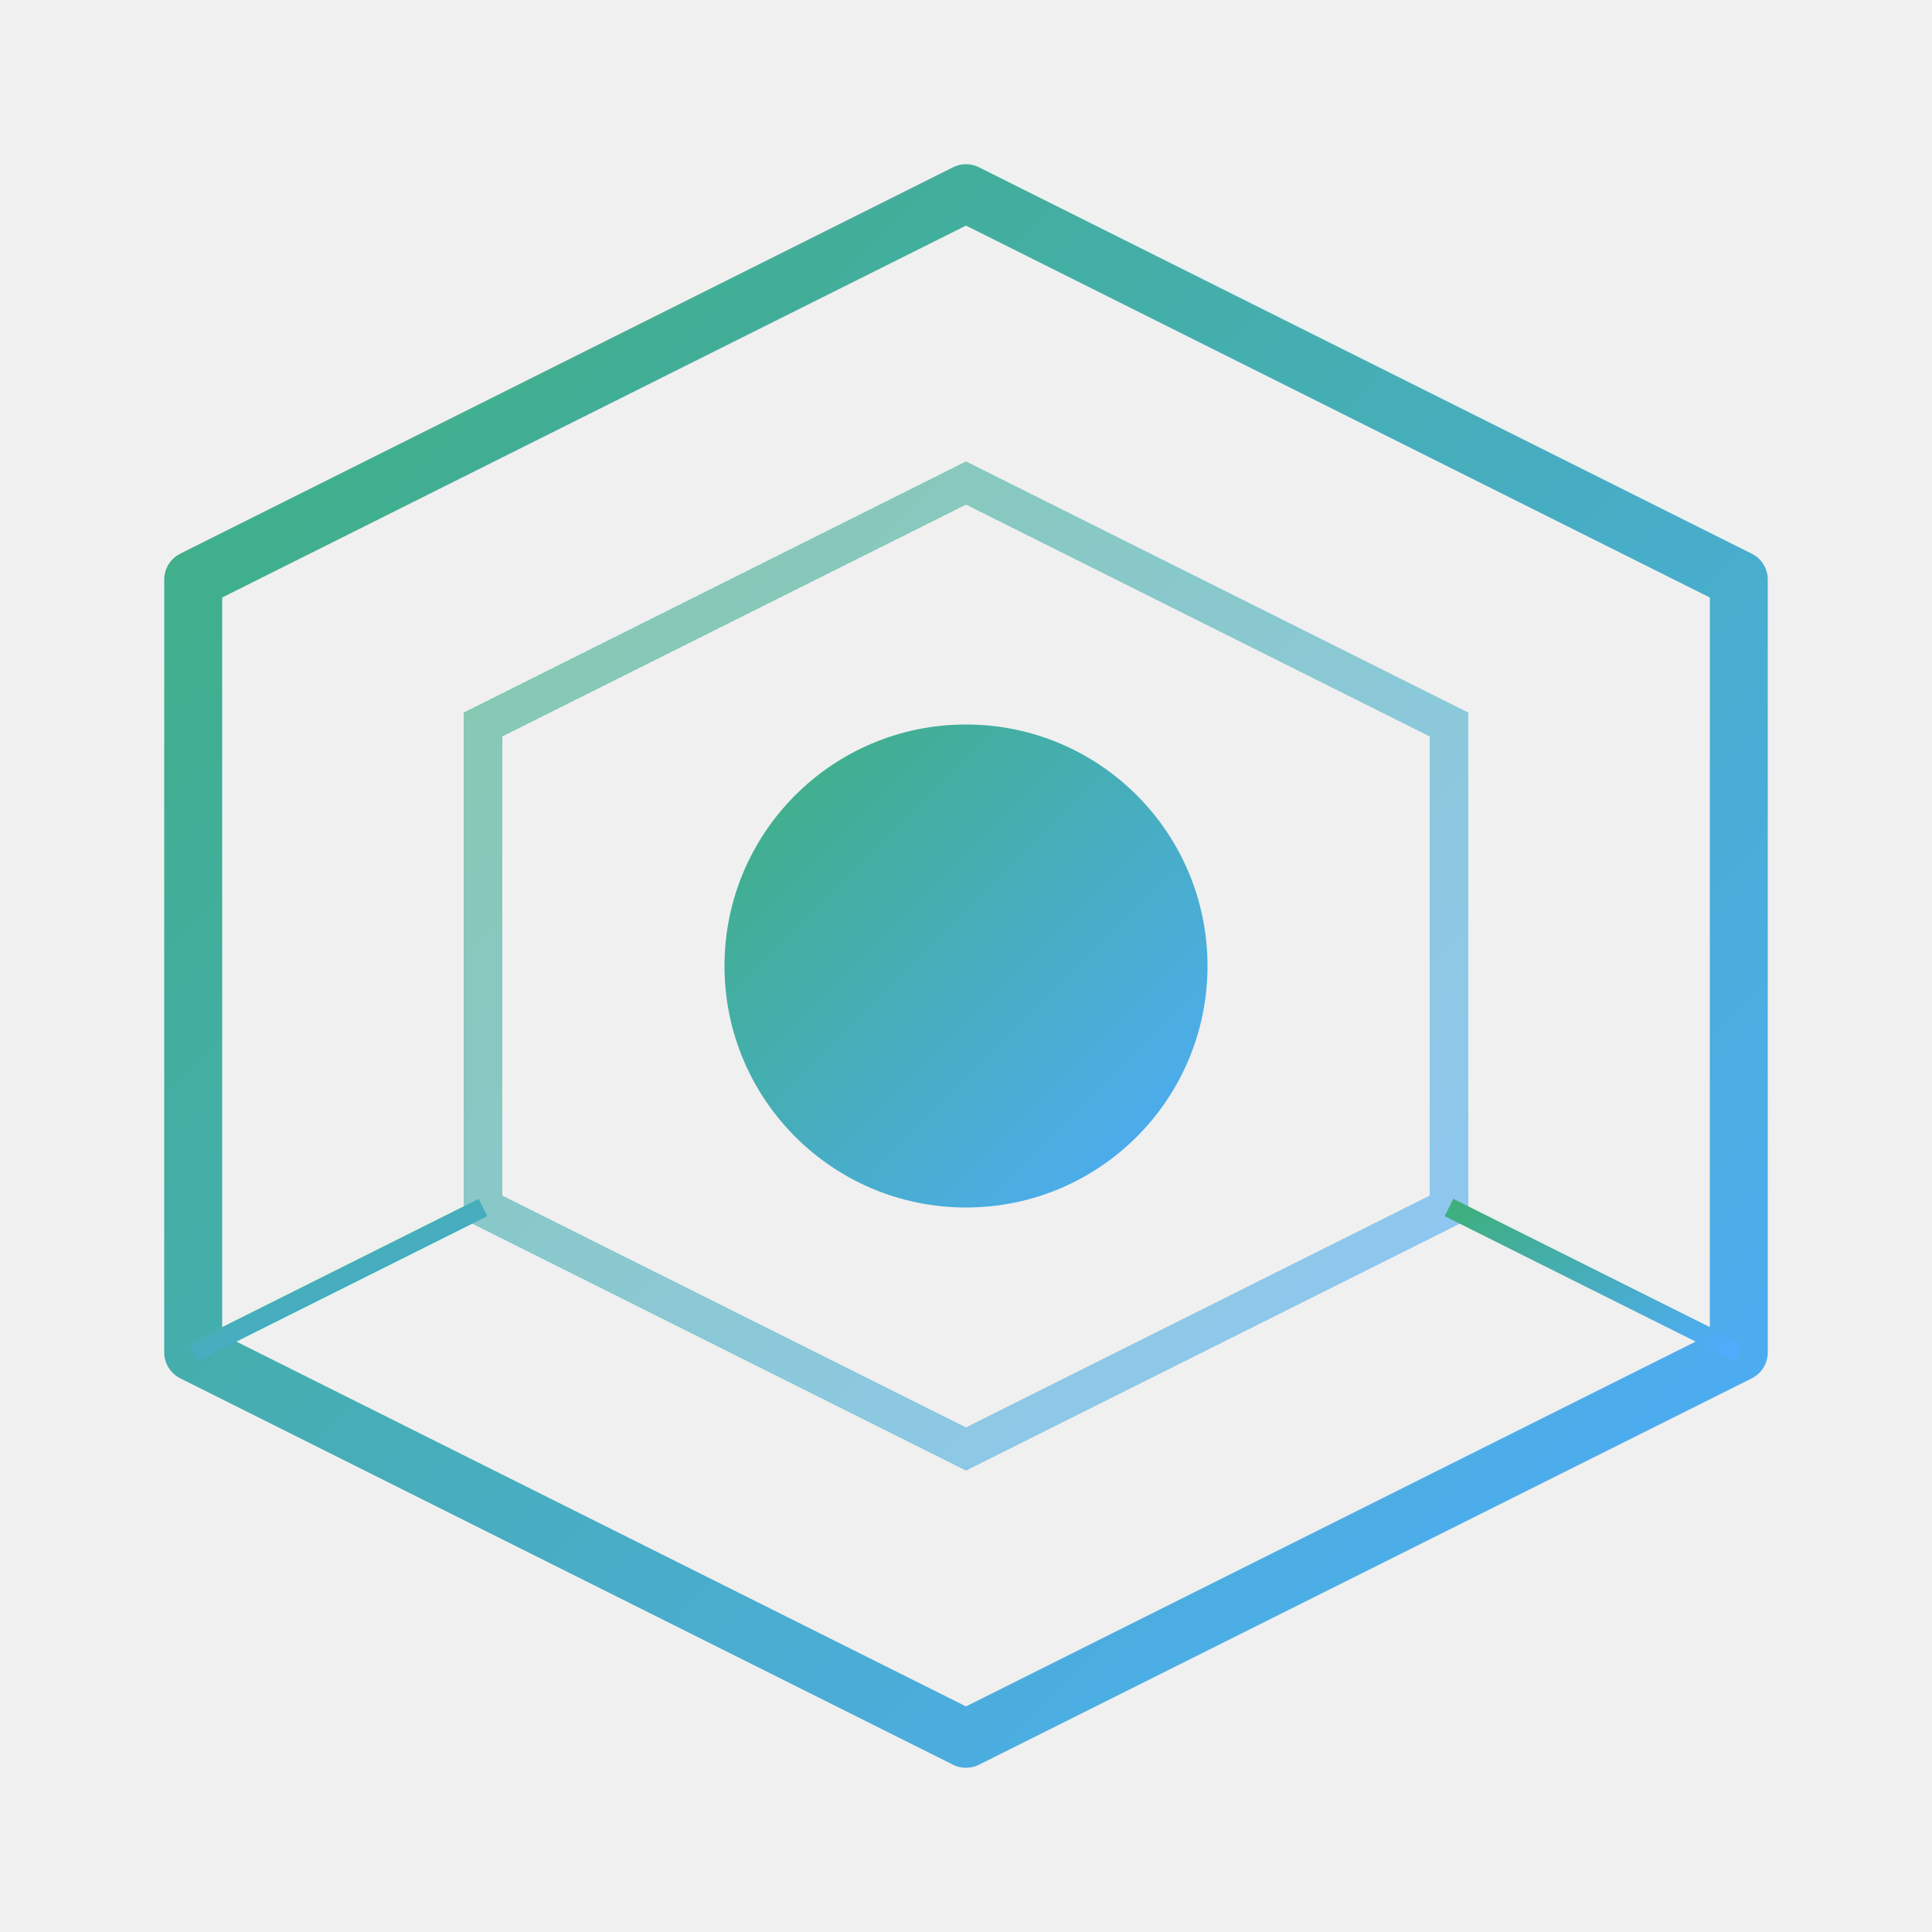
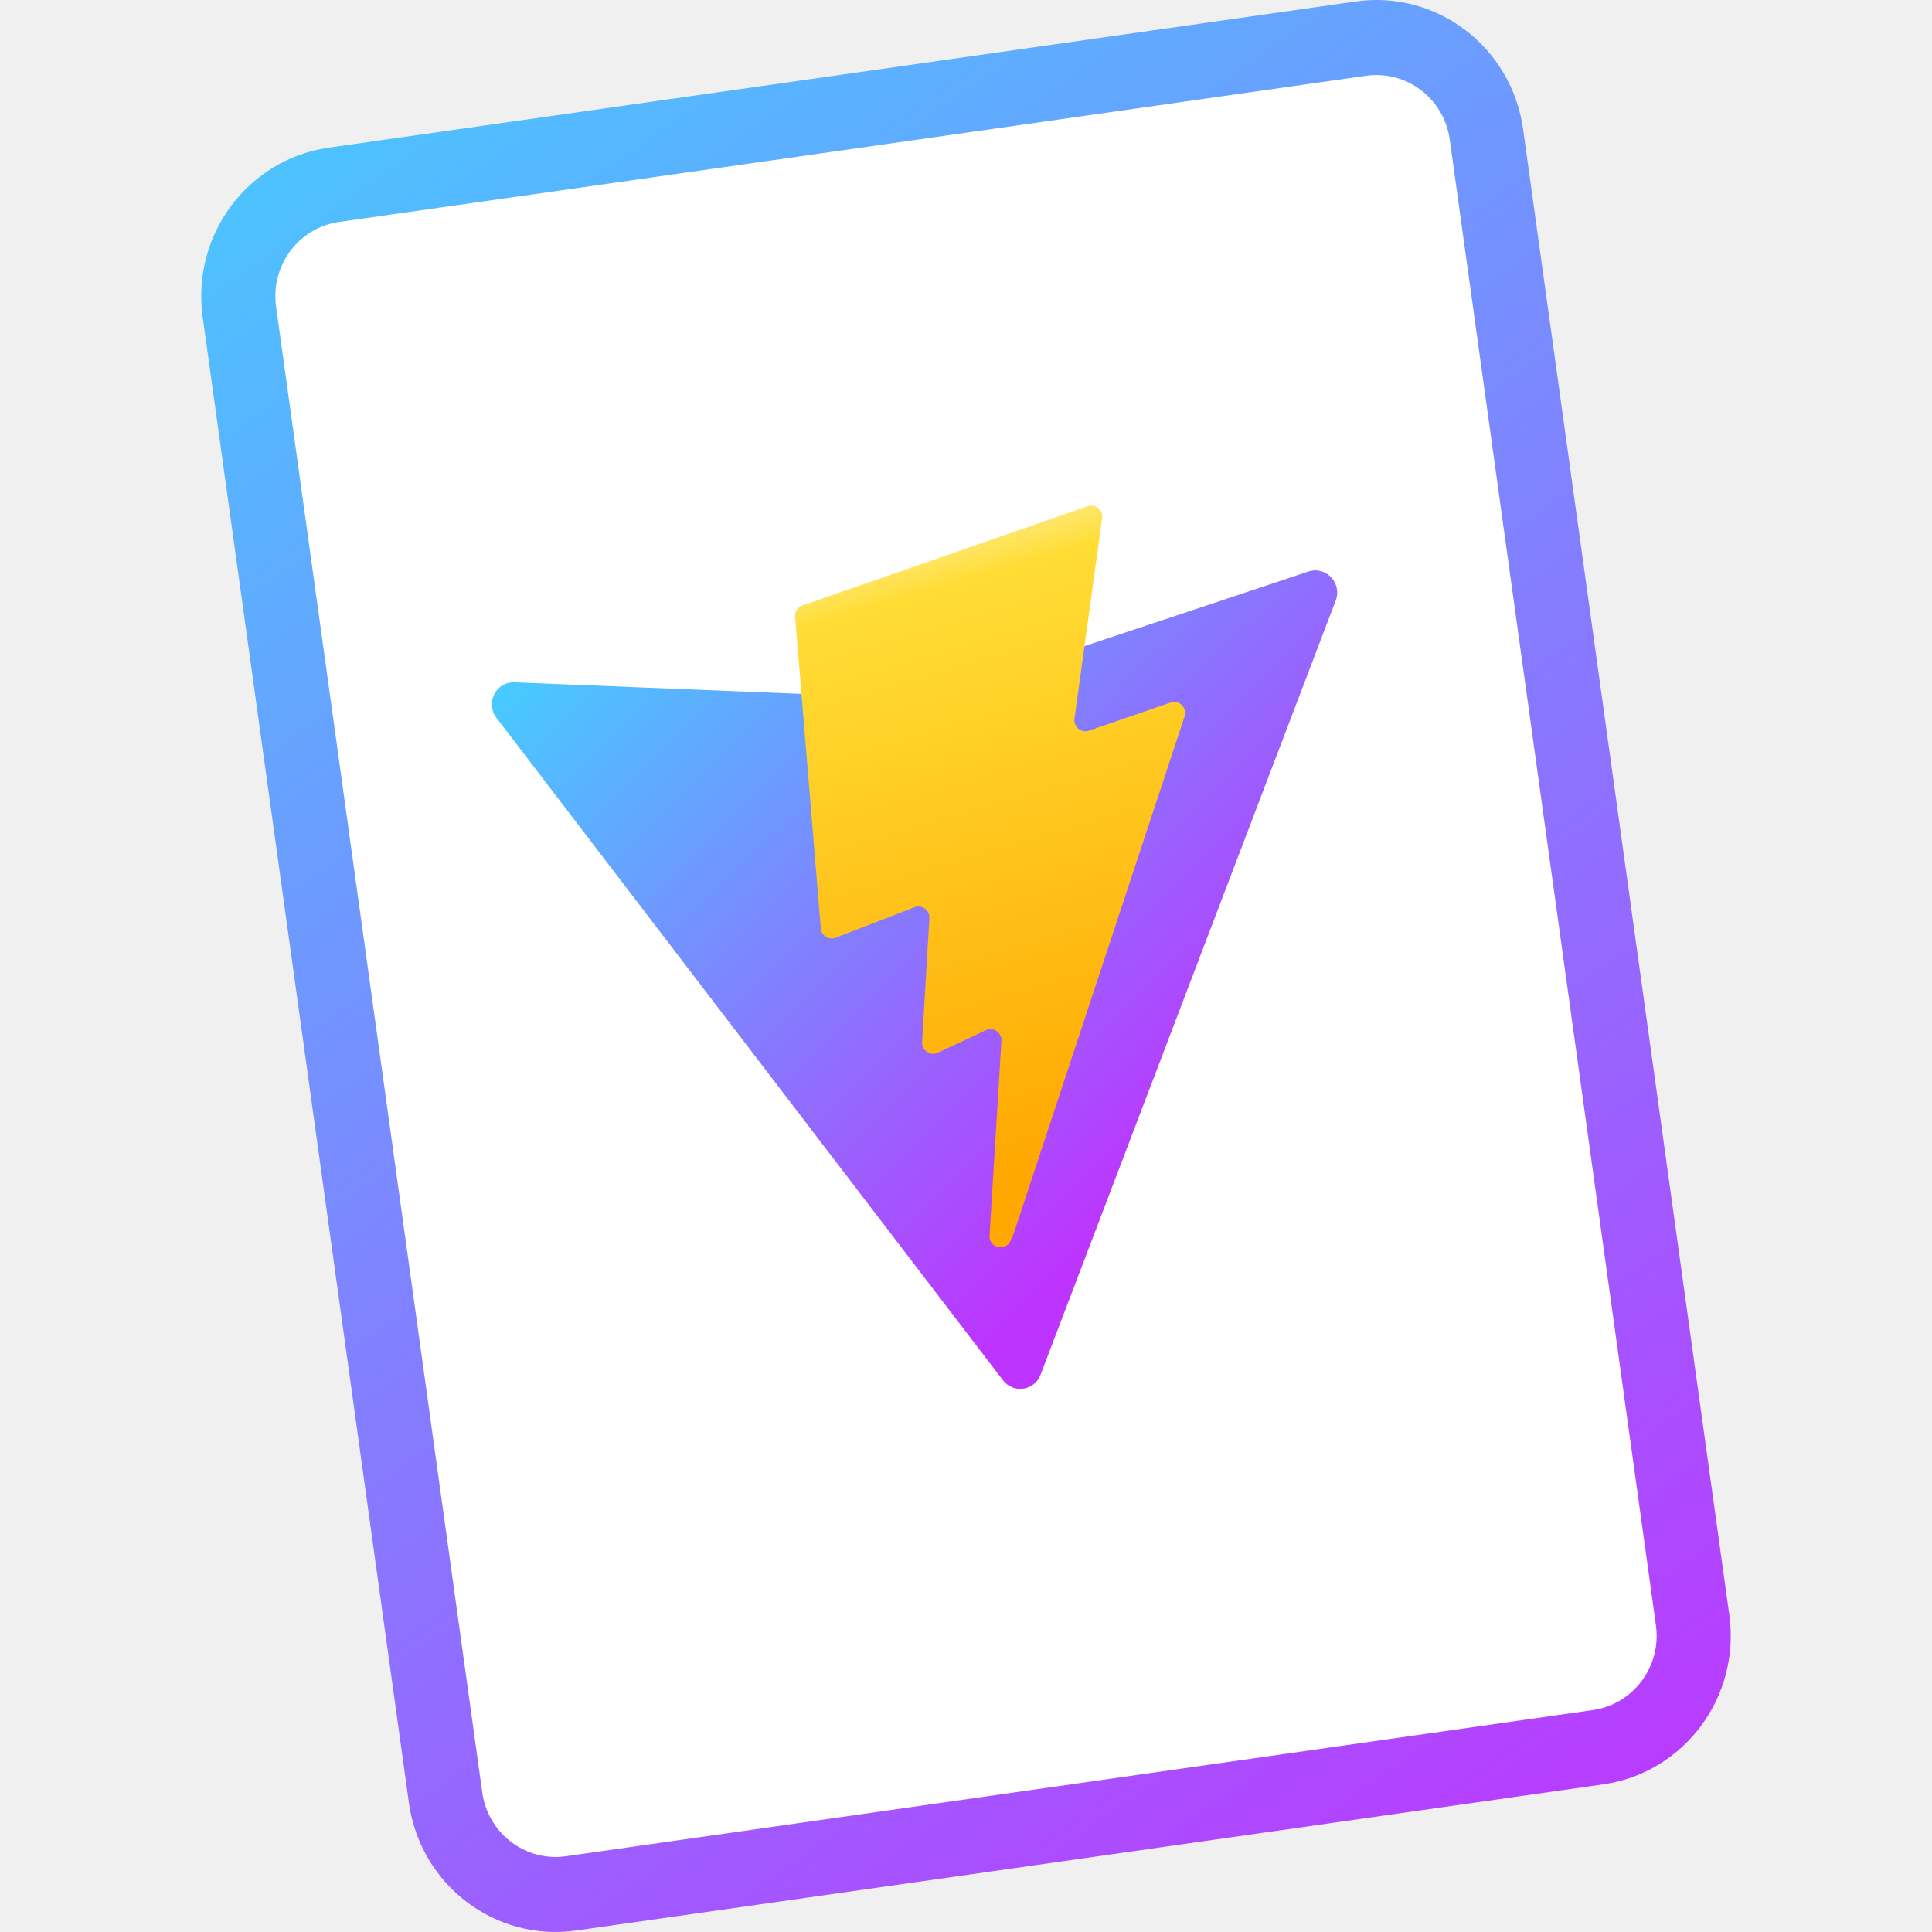
- <svg xmlns="http://www.w3.org/2000/svg" viewBox="0 0 200 200">
+ <svg xmlns="http://www.w3.org/2000/svg" width="48" height="48" viewBox="0 0 48 48" fill="none">
+   <path d="M5.036 7.878C4.753 5.84 6.156 3.955 8.169 3.668L33.684 0.037C35.697 -0.25 37.558 1.171 37.841 3.209L42.964 40.122C43.247 42.16 41.844 44.045 39.831 44.332L14.316 47.963C12.303 48.25 10.442 46.829 10.159 44.791L5.036 7.878Z" fill="url(#paint0_linear)" />
+   <path d="M6.859 7.619C6.717 6.599 7.419 5.657 8.425 5.514L33.94 1.882C34.947 1.739 35.877 2.449 36.019 3.469L41.141 40.381C41.283 41.401 40.581 42.343 39.575 42.486L14.06 46.118C13.053 46.261 12.123 45.551 11.981 44.531L6.859 7.619Z" fill="white" />
+   <path d="M33.186 14.919L25.851 34.158C25.699 34.555 25.176 34.63 24.918 34.292L12.334 17.834C12.053 17.465 12.322 16.934 12.781 16.952L22.905 17.361C22.97 17.363 23.034 17.354 23.096 17.334L32.509 14.199C32.943 14.055 33.35 14.488 33.186 14.919Z" fill="url(#paint1_linear)" />
+   <path d="M27.025 12.576L19.935 15.043C19.819 15.083 19.744 15.199 19.755 15.323L20.392 23.063C20.407 23.245 20.59 23.363 20.759 23.298L22.723 22.539C22.906 22.468 23.102 22.614 23.09 22.813L22.91 25.89C22.898 26.097 23.109 26.244 23.295 26.157L24.495 25.595C24.681 25.508 24.892 25.655 24.88 25.862L24.585 30.698C24.567 31 24.976 31.107 25.101 30.832L25.185 30.649L29.43 17.801C29.501 17.586 29.297 17.381 29.085 17.454L27.052 18.155C26.861 18.221 26.668 18.059 26.695 17.856L27.382 12.874C27.41 12.671 27.216 12.509 27.025 12.576Z" fill="url(#paint2_linear)" />
  <defs>
-     <linearGradient id="grad" x1="0%" y1="0%" x2="100%" y2="100%">
-       <stop offset="0%" style="stop-color:#3eaf7c;stop-opacity:1" />
-       <stop offset="100%" style="stop-color:#4facfe;stop-opacity:1" />
+     <linearGradient id="paint0_linear" x1="6.482" y1="1.976" x2="39.05" y2="48.206" gradientUnits="userSpaceOnUse">
+       <stop stop-color="#49C7FF" />
+       <stop offset="1" stop-color="#BD36FF" />
+     </linearGradient>
+     <linearGradient id="paint1_linear" x1="11.885" y1="16.427" x2="26.725" y2="31.418" gradientUnits="userSpaceOnUse">
+       <stop stop-color="#41D1FF" />
+       <stop offset="1" stop-color="#BD34FE" />
+     </linearGradient>
+     <linearGradient id="paint2_linear" x1="21.814" y1="13.705" x2="26.246" y2="28.807" gradientUnits="userSpaceOnUse">
+       <stop stop-color="#FFEA83" />
+       <stop offset="0.083" stop-color="#FFDD35" />
+       <stop offset="1" stop-color="#FFA800" />
    </linearGradient>
  </defs>
-   <path d="M100 20 L180 60 L180 140 L100 180 L20 140 L20 60 Z" fill="none" stroke="url(#grad)" stroke-width="6" stroke-linejoin="round" />
-   <path d="M100 50 L150 75 L150 125 L100 150 L50 125 L50 75 Z" fill="none" stroke="url(#grad)" stroke-width="4" opacity="0.6" />
-   <circle cx="100" cy="100" r="25" fill="url(#grad)" />
-   <line x1="100" y1="20" x2="100" y2="50" stroke="url(#grad)" stroke-width="2" />
-   <line x1="180" y1="140" x2="150" y2="125" stroke="url(#grad)" stroke-width="2" />
-   <line x1="20" y1="140" x2="50" y2="125" stroke="url(#grad)" stroke-width="2" />
</svg>
